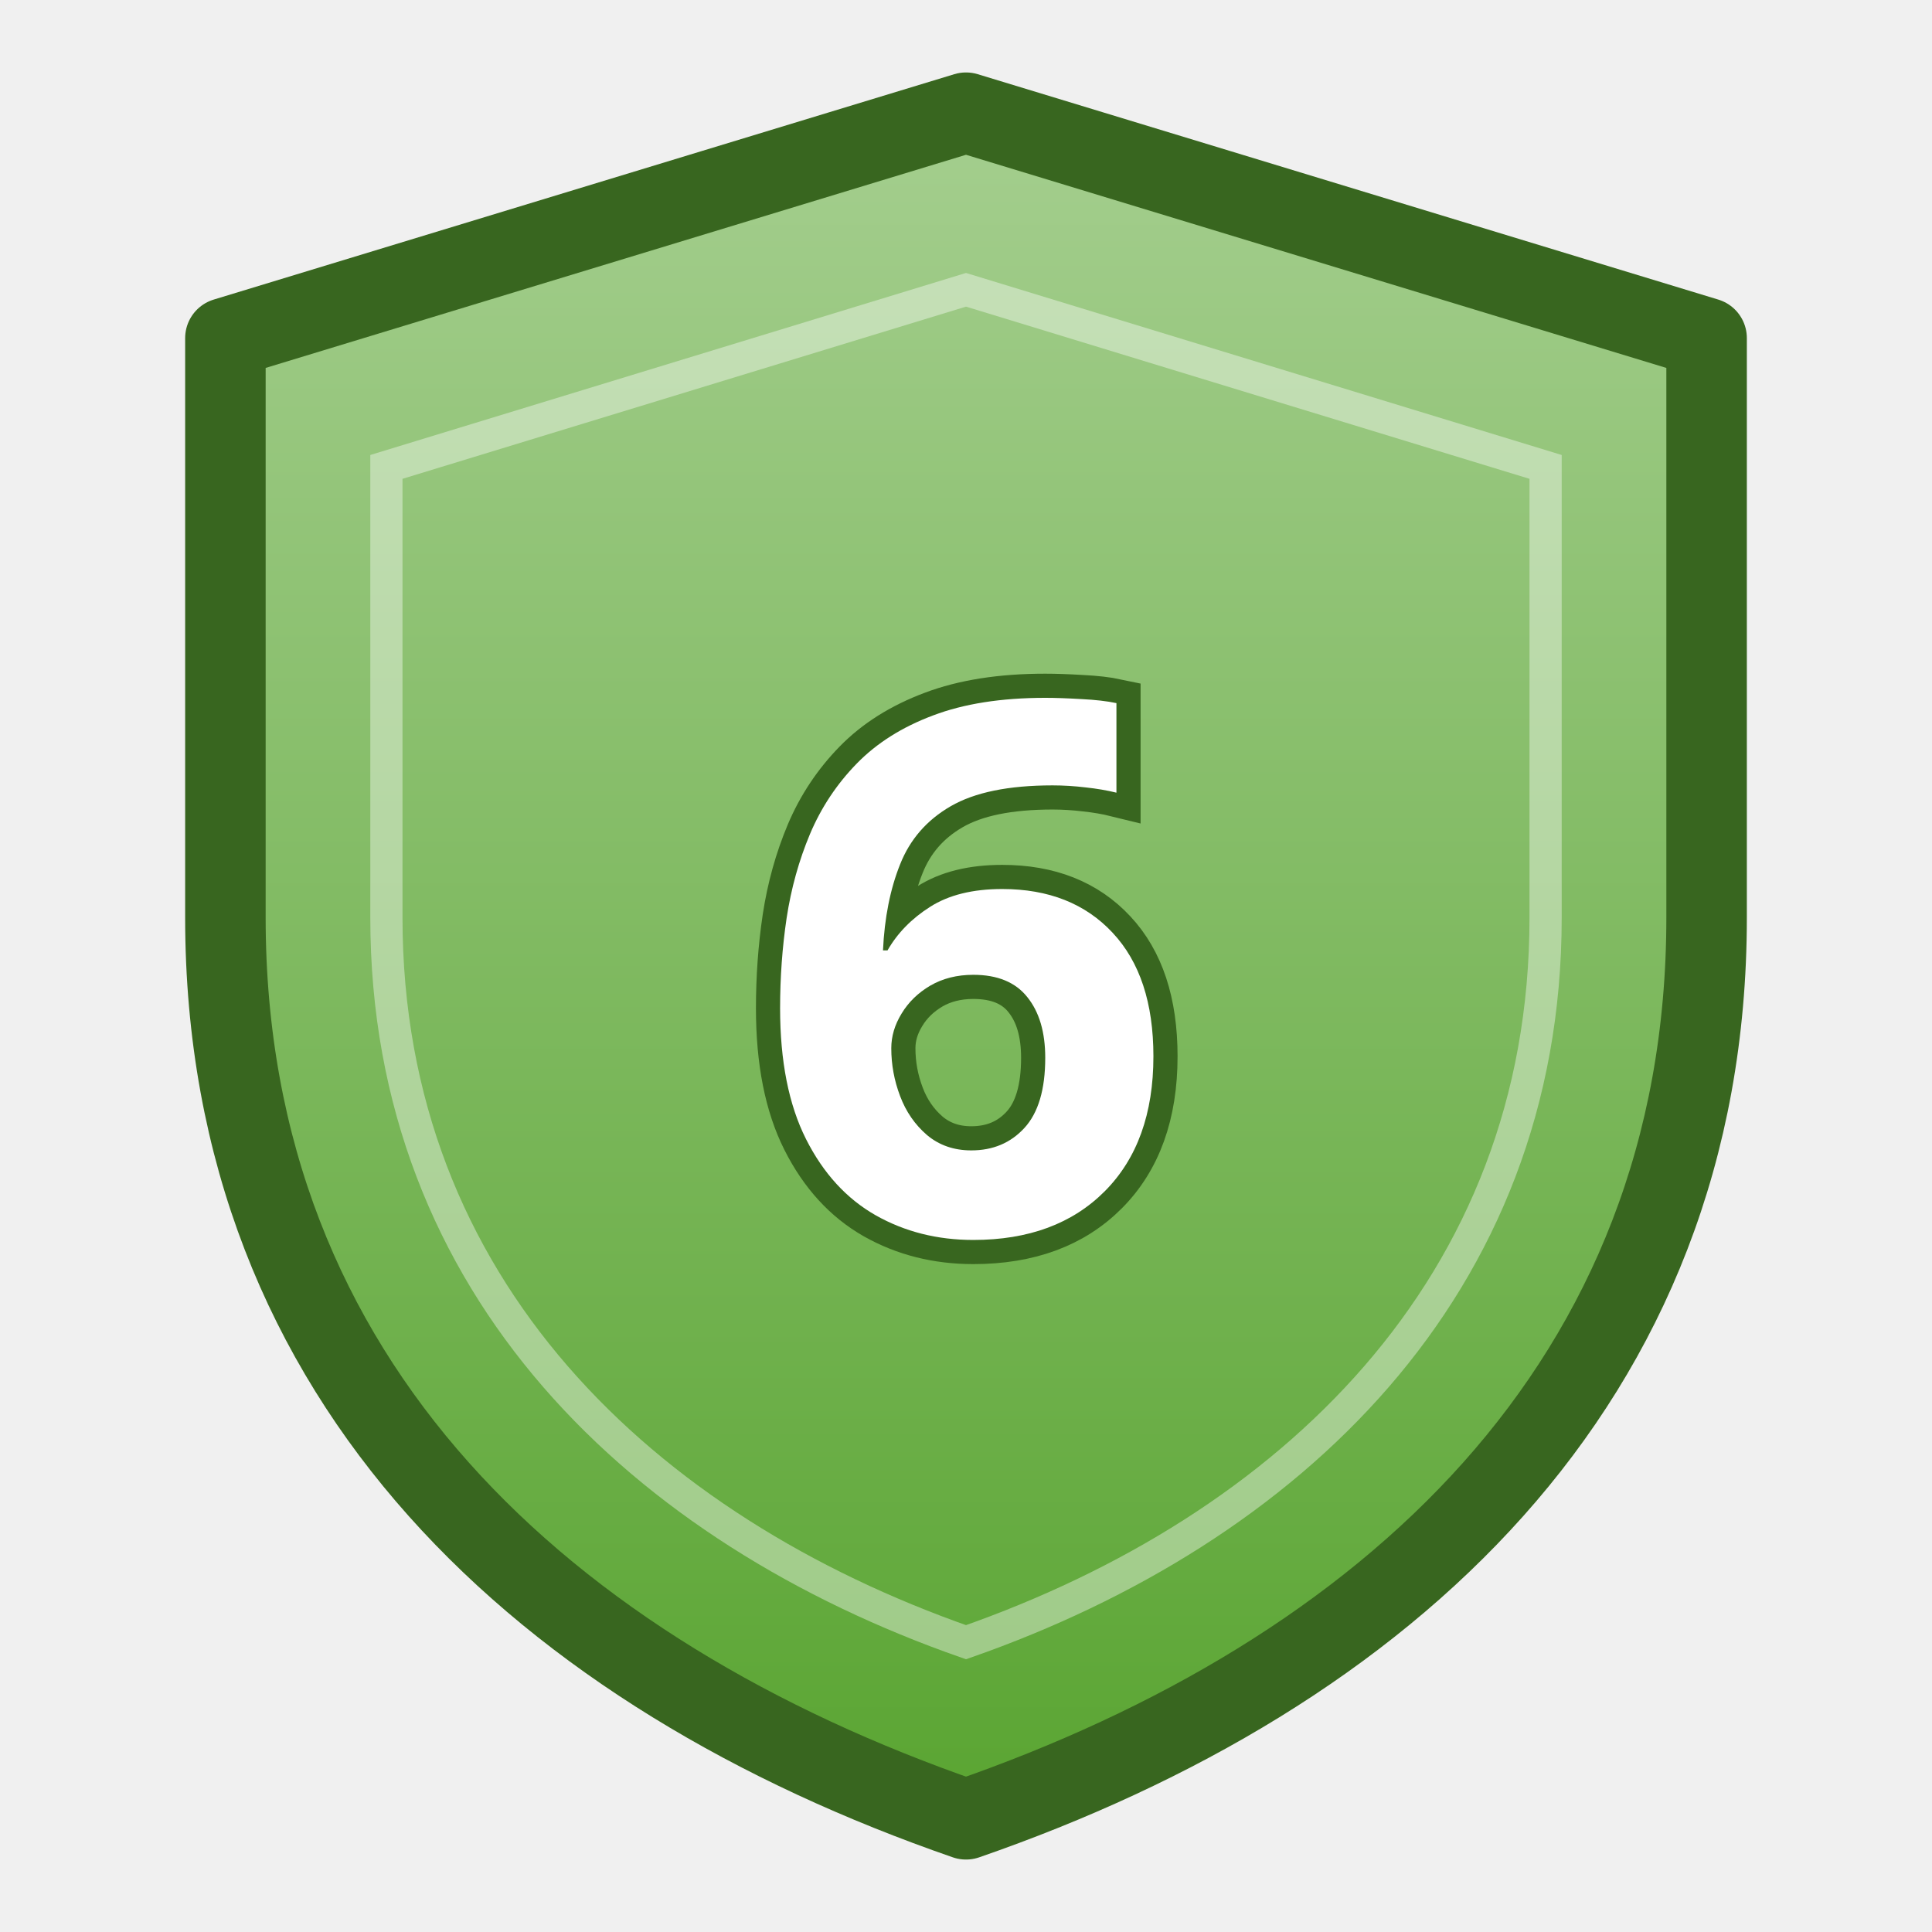
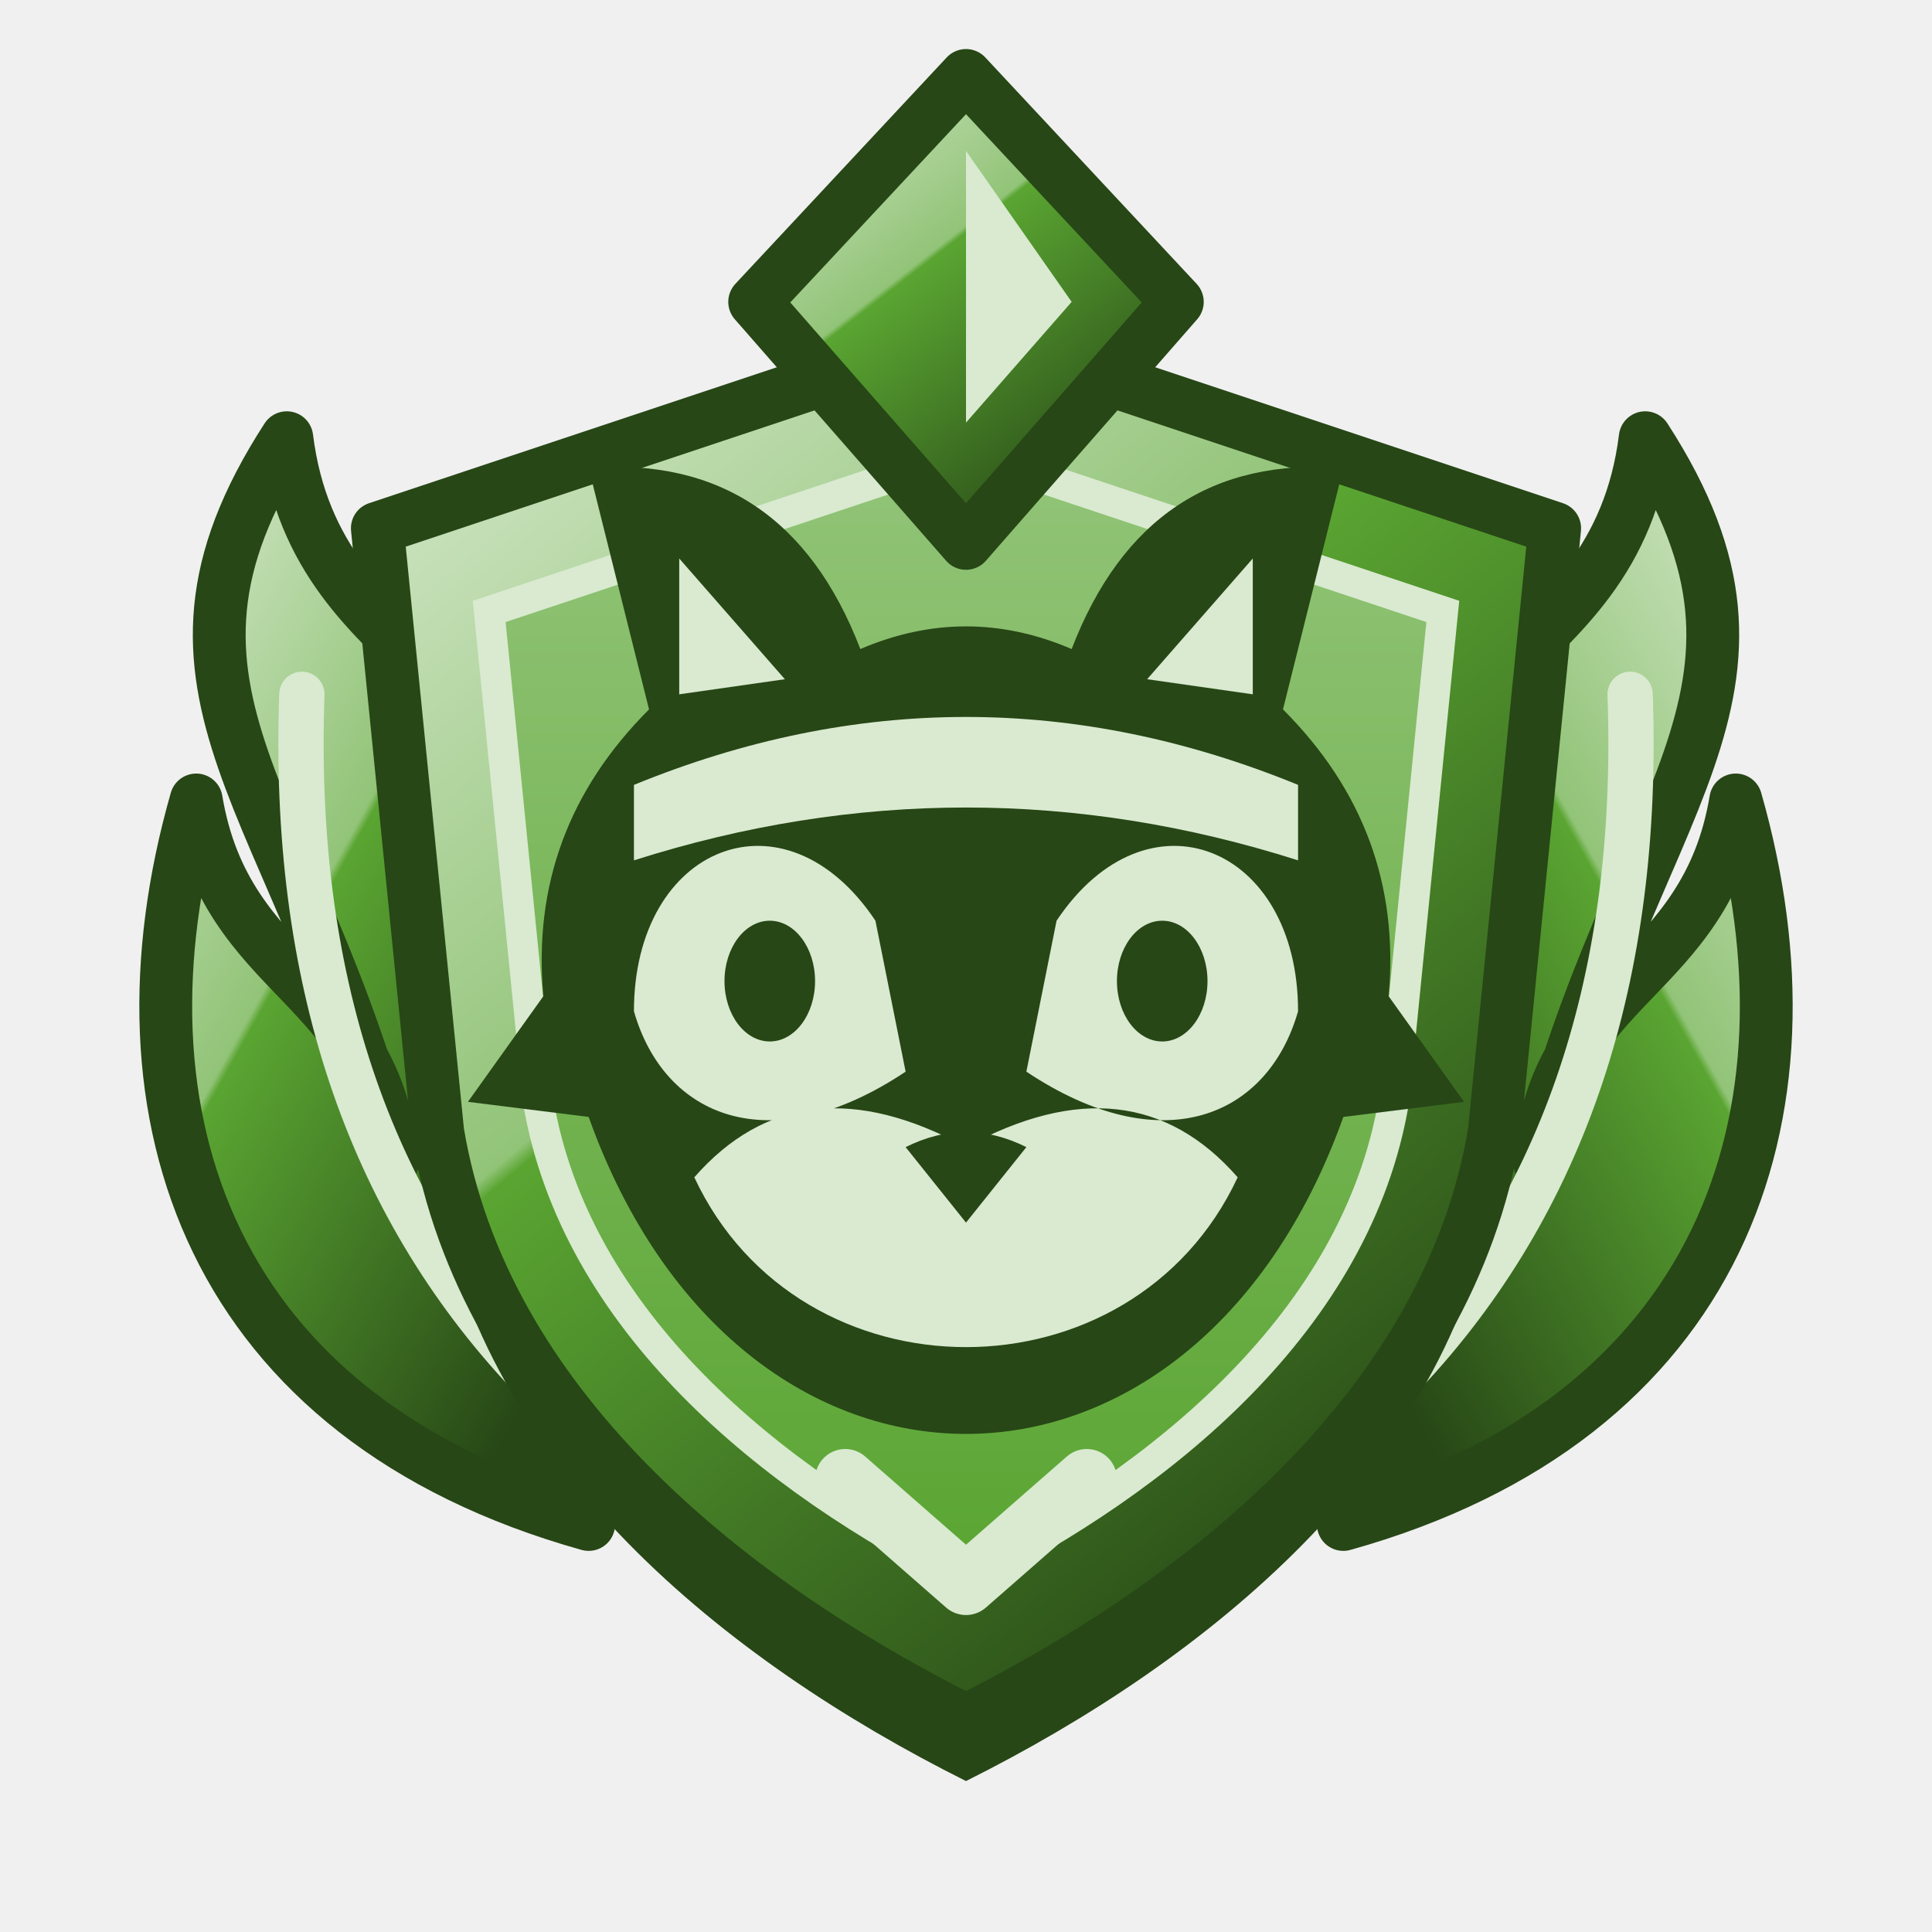
- <svg xmlns="http://www.w3.org/2000/svg" viewBox="0 0 120 120" role="img" aria-label="Emerald rank emblem">
+ <svg xmlns="http://www.w3.org/2000/svg" viewBox="0 0 128 128" role="img" aria-label="Emerald rank emblem">
  <defs>
-     <linearGradient id="fill" x1="0" y1="0" x2="0" y2="1">
-       <stop offset="0" stop-color="#a4ce8e" />
+     <linearGradient id="metal" x1="0" y1="0" x2=".7" y2="1">
+       <stop stop-color="#d9ead0" />
+       <stop offset=".45" stop-color="#92c478" />
+       <stop offset=".46" stop-color="#5AA532" />
+       <stop offset="1" stop-color="#274716" />
+     </linearGradient>
+     <linearGradient id="enamel" x2="0" y2="1">
+       <stop stop-color="#92c478" />
      <stop offset="1" stop-color="#5AA532" />
    </linearGradient>
  </defs>
-   <path d="M60 7 L106 21 V57 C106 86 86 104 60 113 C34 104 14 86 14 57 V21 Z" fill="url(#fill)" stroke="#38661f" stroke-width="5" stroke-linejoin="round" />
-   <path d="M60 18 L96 29 V57 C96 80 80 95 60 102 C40 95 24 80 24 57 V29 Z" fill="none" stroke="#ffffff" stroke-opacity=".4" stroke-width="2" />
-   <text x="60" y="76.56" text-anchor="middle" font-family="Archivo, system-ui, sans-serif" font-size="46" font-weight="800" fill="#ffffff" stroke="#38661f" stroke-width="3" paint-order="stroke">6</text>
+   <path d="M39 101C14 94 7 74 13 53c2 12 12 12 13 24-6-24-18-31-7-48 2 16 18 15 20 35Z" fill="url(#metal)" stroke="#274716" stroke-width="3.5" stroke-linejoin="round" />
+   <path d="M20 46q-1 28 15 45" fill="none" stroke="#d9ead0" stroke-width="3" stroke-linecap="round" />
+   <g transform="translate(128 0) scale(-1 1)">
+     <path d="M39 101C14 94 7 74 13 53c2 12 12 12 13 24-6-24-18-31-7-48 2 16 18 15 20 35Z" fill="url(#metal)" stroke="#274716" stroke-width="3.5" stroke-linejoin="round" />
+     <path d="M20 46q-1 28 15 45" fill="none" stroke="#d9ead0" stroke-width="3" stroke-linecap="round" />
+   </g>
+   <path d="M64 22 103 35 99 75c-3 18-19 31-35 39-16-8-32-21-35-39l-4-40Z" fill="#274716" transform="translate(0 4)" />
+   <path d="M64 22 103 35 99 75c-3 18-19 31-35 39-16-8-32-21-35-39l-4-40Z" fill="url(#metal)" stroke="#274716" stroke-width="3.5" stroke-linejoin="round" />
+   <path d="M64 22 103 35 99 75c-3 18-19 31-35 39-16-8-32-21-35-39l-4-40Z" transform="translate(64 64) scale(.81) translate(-64 -64)" fill="url(#enamel)" stroke="#d9ead0" stroke-width="2.5" />
+   <g transform="translate(0 -8)">
+     <path d="M43 55 39 39q13-1 18 12 7-3 14 0 5-13 18-12l-4 16q8 8 7 19l5 7-8 1c-5 14-15 21-25 21S44 96 39 82l-8-1 5-7q-1-11 7-19Z" fill="#274716" />
+     <path d="m45 45 7 8-7 1Zm38 0-7 8 7 1Z" fill="#d9ead0" />
+     <path d="M42 60q22-9 44 0v5q-22-7-44 0Z" fill="#d9ead0" />
+     <path d="M42 75c0-11 10-15 16-6l2 10c-9 6-16 3-18-4Zm44 0c0-11-10-15-16-6l-2 10c9 6 16 3 18-4ZM46 86q7-8 18-2 11-6 18 2c-7 15-29 15-36 0Z" fill="#d9ead0" />
+     <ellipse cx="51" cy="73" rx="3" ry="4" fill="#274716" />
+     <ellipse cx="77" cy="73" rx="3" ry="4" fill="#274716" />
+     <path d="M60 84q4-2 8 0l-4 5Z" fill="#274716" />
+   </g>
+   <path d="m56 98 8 7 8-7" fill="none" stroke="#d9ead0" stroke-width="4" stroke-linecap="round" stroke-linejoin="round" />
+   <path d="m64 5 14 15-14 16-14-16Z" fill="url(#metal)" stroke="#274716" stroke-width="3.5" stroke-linejoin="round" />
+   <path d="m64 10 7 10-7 8Z" fill="#d9ead0" />
</svg>
